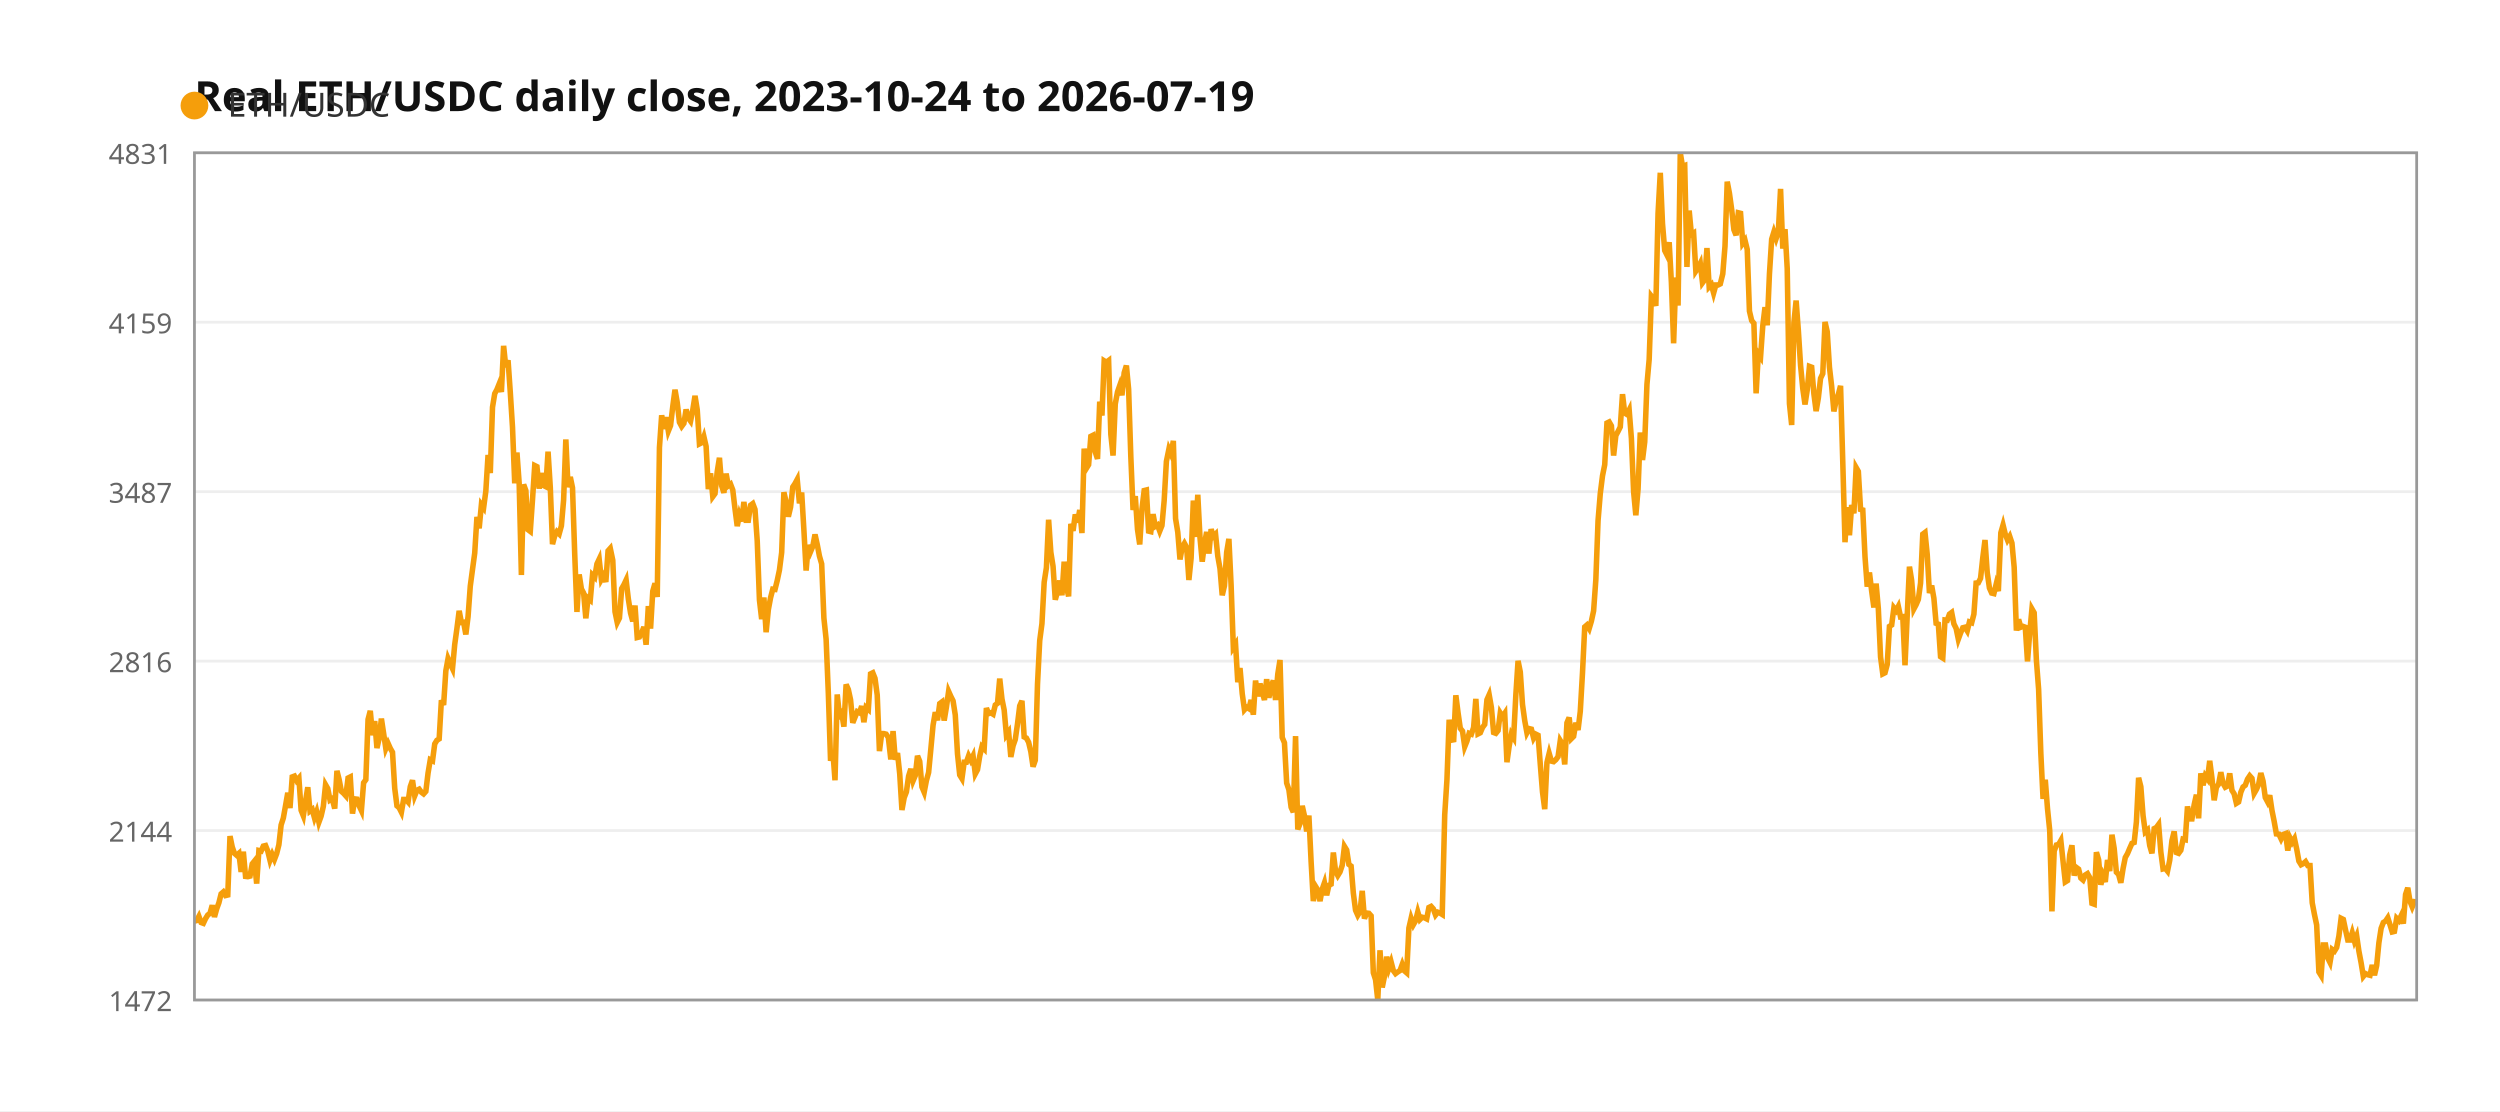
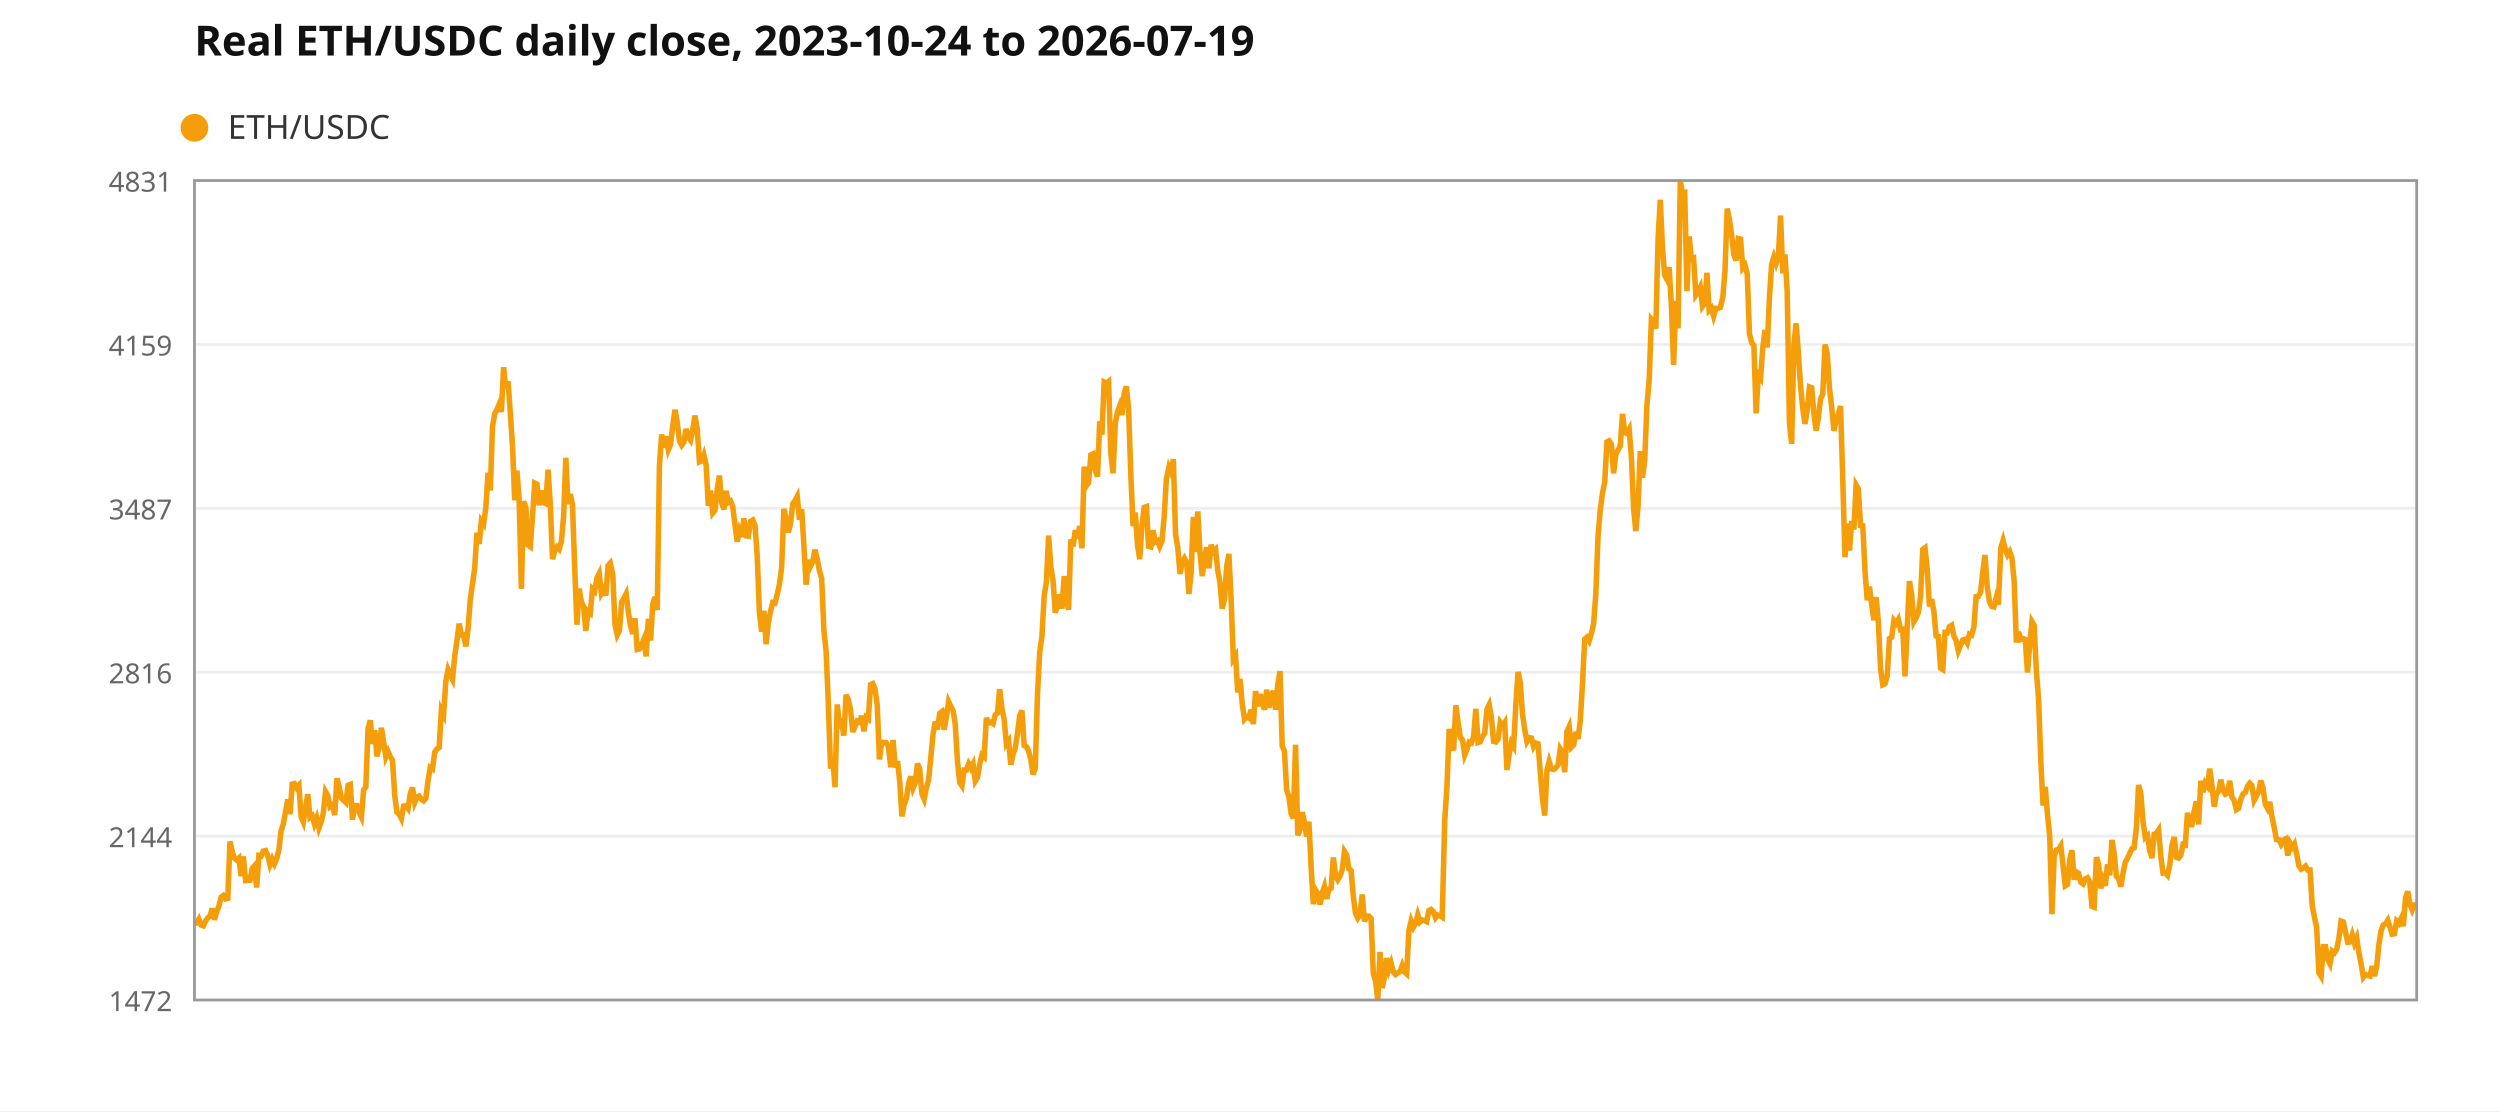
- <svg xmlns="http://www.w3.org/2000/svg" viewBox="0 0 900 400" font-family="sans-serif">
+ <svg xmlns="http://www.w3.org/2000/svg" width="900" height="400" viewBox="0 0 900 400" font-family="sans-serif">
  <rect width="900" height="400" fill="#ffffff" />
-   <text x="70" y="40" font-size="15" font-weight="bold" fill="#111">Real ETH/USDC daily close, 2023-10-24 to 2026-07-19</text>
-   <circle cx="70" cy="38" r="5" fill="#f59e0b" />
-   <text x="82" y="42" font-size="12" font-family="sans-serif" fill="#333">ETH/USDC</text>
+   <text x="70" y="20" font-size="15" font-weight="bold" fill="#111">Real ETH/USDC daily close, 2023-10-24 to 2026-07-19</text>
+   <circle cx="70" cy="46" r="5" fill="#f59e0b" />
+   <text x="82" y="50" font-size="12" font-family="sans-serif" fill="#333">ETH/USDC</text>
  <line x1="70" y1="360.0" x2="870" y2="360.0" stroke="#eee" stroke-width="1" />
  <text x="62" y="364.0" font-size="10" text-anchor="end" font-family="sans-serif" fill="#666">1472</text>
-   <line x1="70" y1="299.0" x2="870" y2="299.0" stroke="#eee" stroke-width="1" />
-   <text x="62" y="303.0" font-size="10" text-anchor="end" font-family="sans-serif" fill="#666">2144</text>
-   <line x1="70" y1="238.0" x2="870" y2="238.0" stroke="#eee" stroke-width="1" />
-   <text x="62" y="242.0" font-size="10" text-anchor="end" font-family="sans-serif" fill="#666">2816</text>
-   <line x1="70" y1="177.0" x2="870" y2="177.0" stroke="#eee" stroke-width="1" />
-   <text x="62" y="181.0" font-size="10" text-anchor="end" font-family="sans-serif" fill="#666">3487</text>
-   <line x1="70" y1="116.0" x2="870" y2="116.0" stroke="#eee" stroke-width="1" />
-   <text x="62" y="120.0" font-size="10" text-anchor="end" font-family="sans-serif" fill="#666">4159</text>
-   <line x1="70" y1="55.0" x2="870" y2="55.0" stroke="#eee" stroke-width="1" />
-   <text x="62" y="59.0" font-size="10" text-anchor="end" font-family="sans-serif" fill="#666">4831</text>
-   <path d="M70.0,331.6 L70.8,331.4 L71.6,329.9 L72.4,332.1 L73.2,332.4 L74.0,330.7 L74.8,329.4 L75.6,328.8 L76.4,325.9 L77.2,330.1 L78.0,327.2 L78.8,325.0 L79.6,321.8 L80.4,321.1 L81.2,322.4 L82.0,322.2 L82.8,301.0 L83.6,304.9 L84.4,307.2 L85.2,307.9 L86.0,307.2 L86.8,313.9 L87.6,306.6 L88.4,315.5 L89.2,315.6 L90.0,315.4 L90.8,311.0 L91.6,310.0 L92.4,318.1 L93.2,306.2 L94.0,306.4 L94.8,304.6 L95.6,304.4 L96.4,306.4 L97.2,309.7 L98.0,307.6 L98.8,309.4 L99.6,307.3 L100.4,304.1 L101.2,297.0 L102.0,294.5 L102.8,290.0 L103.6,285.4 L104.4,290.9 L105.2,279.7 L106.0,279.4 L106.8,281.0 L107.6,280.1 L108.4,291.7 L109.2,293.7 L110.0,288.4 L110.8,283.4 L111.6,292.0 L112.4,291.4 L113.2,294.4 L114.0,292.2 L114.8,296.0 L115.6,293.8 L116.4,290.3 L117.2,282.5 L118.0,283.9 L118.8,288.0 L119.6,287.5 L120.5,291.1 L121.3,277.5 L122.1,280.7 L122.9,284.9 L123.7,285.6 L124.5,286.5 L125.3,280.1 L126.1,279.7 L126.9,292.9 L127.7,287.6 L128.5,287.7 L129.3,290.1 L130.1,291.8 L130.9,281.8 L131.7,280.7 L132.5,259.0 L133.3,255.9 L134.1,264.7 L134.9,259.6 L135.7,269.3 L136.5,265.8 L137.3,258.7 L138.1,264.0 L138.9,269.5 L139.7,267.6 L140.5,269.4 L141.3,270.8 L142.1,283.8 L142.9,290.1 L143.7,290.8 L144.5,292.4 L145.3,287.8 L146.1,287.8 L146.9,288.7 L147.7,283.2 L148.5,280.9 L149.3,286.5 L150.1,284.5 L150.9,284.1 L151.7,285.2 L152.5,285.8 L153.3,284.9 L154.1,278.3 L154.9,273.5 L155.7,273.9 L156.5,267.8 L157.3,266.5 L158.1,266.0 L158.9,252.1 L159.7,253.8 L160.5,241.5 L161.3,237.1 L162.1,239.0 L162.9,240.7 L163.7,232.0 L164.5,226.2 L165.3,219.9 L166.1,224.1 L166.9,224.0 L167.7,228.4 L168.5,222.0 L169.3,211.0 L170.1,205.0 L170.9,199.1 L171.7,186.1 L172.5,190.2 L173.3,181.7 L174.1,182.8 L174.9,176.8 L175.7,163.8 L176.5,170.3 L177.3,146.6 L178.1,141.7 L178.9,140.2 L179.7,138.2 L180.5,141.1 L181.3,124.5 L182.1,132.2 L182.9,129.7 L183.7,141.2 L184.5,153.8 L185.3,174.0 L186.1,162.9 L186.9,174.0 L187.7,207.0 L188.5,174.4 L189.3,176.6 L190.1,190.7 L190.9,191.3 L191.7,179.9 L192.5,167.6 L193.3,168.0 L194.1,175.9 L194.9,170.3 L195.7,174.8 L196.5,175.2 L197.3,162.6 L198.1,175.4 L198.9,195.9 L199.7,192.9 L200.5,191.4 L201.3,192.2 L202.1,189.3 L202.9,180.0 L203.7,158.2 L204.5,175.4 L205.3,171.7 L206.1,175.6 L206.9,199.5 L207.7,220.3 L208.5,206.8 L209.3,212.0 L210.1,213.5 L210.9,222.6 L211.7,215.3 L212.5,216.0 L213.3,207.0 L214.1,207.8 L214.9,203.0 L215.7,201.3 L216.5,208.6 L217.3,207.2 L218.1,209.5 L218.9,198.3 L219.7,197.4 L220.6,201.7 L221.4,220.2 L222.2,224.1 L223.0,222.5 L223.8,211.9 L224.6,210.5 L225.4,208.8 L226.2,215.6 L227.0,220.7 L227.8,223.7 L228.6,218.0 L229.4,229.5 L230.2,229.3 L231.0,227.8 L231.8,225.7 L232.6,232.1 L233.4,218.2 L234.2,226.3 L235.0,212.8 L235.8,210.0 L236.6,214.9 L237.4,161.1 L238.2,149.5 L239.0,154.4 L239.8,150.2 L240.6,155.2 L241.4,153.2 L242.2,146.3 L243.0,140.3 L243.8,144.9 L244.6,152.0 L245.4,153.5 L246.2,152.4 L247.0,147.4 L247.8,150.5 L248.6,151.6 L249.4,147.6 L250.2,142.5 L251.0,147.5 L251.8,159.8 L252.6,159.4 L253.4,157.2 L254.2,160.7 L255.0,176.1 L255.8,170.4 L256.6,178.8 L257.4,177.7 L258.2,169.8 L259.0,164.8 L259.8,174.9 L260.6,177.4 L261.4,170.5 L262.2,174.9 L263.0,174.3 L263.8,176.4 L264.6,183.2 L265.4,189.4 L266.2,185.4 L267.0,187.7 L267.8,180.7 L268.6,187.3 L269.4,187.3 L270.2,181.9 L271.0,181.3 L271.8,183.4 L272.6,194.7 L273.4,216.0 L274.2,222.9 L275.0,215.1 L275.8,227.6 L276.6,219.5 L277.4,215.2 L278.2,212.1 L279.0,212.2 L279.8,209.0 L280.6,205.2 L281.4,198.9 L282.2,177.2 L283.0,180.7 L283.8,186.0 L284.6,182.6 L285.4,175.3 L286.2,174.1 L287.0,172.6 L287.8,181.2 L288.6,177.3 L289.4,190.8 L290.2,205.4 L291.0,196.2 L291.8,198.6 L292.6,196.7 L293.4,192.4 L294.2,196.0 L295.0,200.2 L295.8,203.0 L296.6,222.5 L297.4,230.1 L298.2,249.6 L299.0,273.9 L299.8,270.1 L300.6,280.9 L301.4,250.0 L302.2,257.6 L303.0,256.6 L303.8,261.6 L304.6,246.4 L305.4,248.2 L306.2,251.9 L307.0,260.2 L307.8,258.2 L308.6,256.2 L309.4,256.6 L310.2,254.2 L311.0,260.0 L311.8,254.7 L312.6,255.4 L313.4,242.6 L314.2,242.2 L315.0,244.2 L315.8,250.2 L316.6,270.4 L317.4,264.1 L318.2,264.1 L319.0,264.3 L319.8,265.5 L320.7,273.4 L321.5,263.2 L322.3,273.5 L323.1,271.1 L323.9,278.6 L324.7,291.6 L325.5,287.2 L326.3,285.1 L327.1,279.4 L327.9,276.8 L328.7,281.1 L329.5,279.2 L330.3,272.1 L331.1,274.1 L331.9,283.3 L332.7,285.2 L333.5,281.0 L334.3,278.1 L335.1,269.7 L335.9,261.1 L336.7,256.4 L337.5,259.3 L338.3,253.3 L339.1,252.7 L339.9,259.4 L340.7,254.6 L341.5,248.9 L342.3,250.7 L343.1,252.3 L343.9,257.4 L344.7,271.4 L345.5,279.0 L346.3,280.3 L347.1,274.4 L347.9,274.4 L348.7,272.1 L349.5,273.7 L350.3,272.1 L351.1,278.6 L351.9,277.1 L352.7,272.2 L353.5,268.8 L354.3,269.6 L355.1,254.9 L355.9,256.9 L356.7,256.6 L357.5,257.1 L358.3,253.8 L359.1,253.2 L359.9,244.3 L360.7,251.6 L361.5,255.6 L362.3,264.6 L363.1,263.5 L363.9,272.5 L364.7,268.5 L365.5,266.2 L366.3,260.6 L367.1,254.1 L367.9,252.3 L368.7,265.3 L369.5,265.7 L370.3,267.2 L371.1,270.6 L371.9,276.0 L372.7,273.7 L373.5,246.3 L374.3,230.6 L375.1,224.5 L375.9,209.6 L376.7,204.4 L377.5,187.1 L378.3,198.8 L379.1,203.9 L379.9,215.9 L380.7,213.0 L381.5,209.0 L382.3,214.3 L383.1,202.2 L383.9,211.1 L384.7,214.7 L385.5,188.6 L386.3,191.1 L387.1,185.2 L387.9,188.1 L388.7,183.6 L389.5,191.9 L390.3,161.5 L391.1,168.6 L391.9,167.3 L392.7,157.1 L393.5,156.7 L394.3,162.7 L395.1,165.2 L395.9,144.6 L396.7,149.6 L397.5,129.9 L398.3,130.4 L399.1,129.8 L399.9,156.4 L400.7,164.0 L401.5,145.4 L402.3,141.1 L403.1,138.8 L403.9,142.3 L404.7,134.2 L405.5,131.6 L406.3,140.1 L407.1,164.5 L407.9,183.6 L408.7,178.6 L409.5,190.6 L410.3,196.0 L411.1,183.3 L411.9,176.6 L412.7,176.4 L413.5,191.2 L414.3,191.4 L415.1,185.1 L415.9,189.5 L416.7,189.0 L417.5,191.2 L418.3,189.2 L419.1,180.2 L419.9,166.1 L420.8,161.7 L421.6,163.5 L422.4,158.7 L423.2,186.7 L424.0,191.6 L424.8,201.4 L425.6,197.0 L426.4,195.6 L427.2,197.1 L428.0,208.8 L428.8,200.9 L429.6,180.2 L430.4,193.3 L431.2,178.1 L432.0,193.6 L432.8,202.2 L433.6,195.8 L434.4,191.5 L435.2,199.3 L436.0,190.5 L436.8,193.1 L437.6,192.3 L438.4,200.2 L439.2,204.7 L440.0,214.3 L440.8,210.9 L441.6,198.8 L442.4,194.0 L443.2,210.7 L444.0,233.1 L444.8,231.9 L445.6,245.6 L446.4,240.5 L447.2,249.7 L448.0,255.5 L448.8,254.6 L449.6,255.1 L450.4,252.0 L451.2,257.3 L452.0,245.0 L452.8,250.7 L453.6,246.1 L454.4,249.1 L455.2,252.0 L456.0,244.5 L456.8,251.2 L457.6,247.1 L458.4,245.0 L459.2,252.0 L460.0,242.7 L460.8,237.6 L461.6,265.5 L462.4,267.4 L463.2,281.9 L464.0,284.3 L464.8,290.6 L465.6,292.4 L466.4,265.0 L467.2,298.6 L468.0,296.5 L468.8,290.1 L469.6,293.7 L470.4,299.3 L471.2,293.6 L472.0,310.2 L472.8,324.4 L473.6,319.1 L474.4,320.4 L475.2,324.4 L476.0,320.1 L476.8,317.8 L477.6,322.3 L478.4,318.7 L479.2,318.3 L480.0,306.9 L480.8,313.6 L481.6,315.2 L482.4,313.9 L483.2,311.5 L484.0,304.7 L484.8,306.0 L485.6,311.2 L486.4,311.8 L487.2,321.5 L488.0,327.7 L488.8,329.5 L489.6,328.2 L490.4,320.7 L491.2,330.7 L492.0,328.7 L492.8,328.8 L493.6,329.7 L494.4,350.2 L495.2,352.7 L496.0,360.0 L496.8,342.1 L497.6,355.5 L498.4,351.5 L499.2,344.4 L500.0,348.6 L500.8,346.3 L501.6,349.4 L502.4,350.5 L503.2,349.9 L504.0,349.4 L504.8,347.2 L505.6,349.5 L506.4,350.2 L507.2,334.1 L508.0,330.6 L508.8,332.9 L509.6,331.5 L510.4,328.3 L511.2,331.0 L512.0,330.2 L512.8,330.4 L513.6,330.8 L514.4,326.7 L515.2,326.3 L516.0,327.2 L516.8,329.4 L517.6,328.4 L518.4,328.7 L519.2,329.2 L520.1,293.3 L520.9,280.7 L521.7,259.1 L522.5,265.3 L523.3,267.1 L524.1,250.3 L524.9,256.6 L525.7,262.2 L526.5,263.2 L527.3,268.8 L528.1,266.8 L528.9,264.0 L529.7,264.3 L530.5,261.9 L531.3,251.6 L532.1,264.2 L532.9,263.8 L533.7,261.9 L534.5,260.8 L535.3,251.9 L536.1,250.1 L536.9,254.7 L537.7,263.7 L538.5,264.0 L539.3,263.0 L540.1,256.7 L540.9,258.0 L541.7,256.8 L542.5,274.4 L543.3,268.6 L544.1,264.3 L544.9,265.6 L545.7,250.2 L546.5,237.9 L547.3,241.9 L548.1,253.6 L548.9,259.4 L549.7,263.8 L550.5,262.3 L551.3,262.5 L552.1,265.7 L552.9,264.3 L553.7,264.7 L554.5,275.1 L555.3,285.1 L556.1,291.3 L556.9,274.5 L557.7,271.2 L558.5,274.0 L559.3,274.2 L560.1,273.5 L560.9,272.4 L561.7,266.6 L562.5,267.9 L563.3,275.2 L564.1,260.2 L564.9,258.3 L565.7,265.9 L566.5,265.1 L567.3,260.2 L568.1,262.8 L568.9,256.1 L569.7,242.2 L570.5,225.7 L571.3,225.0 L572.1,226.3 L572.9,223.6 L573.7,219.9 L574.5,208.7 L575.3,187.4 L576.1,177.7 L576.9,171.3 L577.7,167.3 L578.5,152.3 L579.3,151.9 L580.1,153.3 L580.9,164.0 L581.7,156.8 L582.5,155.3 L583.3,153.7 L584.1,141.9 L584.9,148.7 L585.7,149.2 L586.5,147.6 L587.3,157.8 L588.1,177.0 L588.9,185.5 L589.7,176.1 L590.5,155.7 L591.3,165.6 L592.1,159.1 L592.9,138.4 L593.7,129.4 L594.5,106.6 L595.3,107.6 L596.1,110.1 L596.9,76.8 L597.7,62.2 L598.5,80.5 L599.3,90.2 L600.1,91.8 L600.9,87.2 L601.7,101.7 L602.5,123.6 L603.3,99.9 L604.1,110.0 L604.9,55.0 L605.7,59.9 L606.5,59.6 L607.3,96.1 L608.1,75.8 L608.9,84.4 L609.7,83.9 L610.5,97.6 L611.3,96.4 L612.1,94.8 L612.9,101.8 L613.7,100.7 L614.5,89.3 L615.3,103.3 L616.1,102.5 L616.9,105.5 L617.7,102.6 L618.5,102.6 L619.3,102.2 L620.2,98.6 L621.0,88.6 L621.8,65.4 L622.6,69.6 L623.4,75.4 L624.2,82.7 L625.0,84.7 L625.8,76.6 L626.6,76.8 L627.4,87.6 L628.2,86.5 L629.0,89.8 L629.8,112.0 L630.6,115.4 L631.4,116.4 L632.2,141.6 L633.0,127.3 L633.8,128.5 L634.6,117.3 L635.4,110.6 L636.2,117.1 L637.0,98.6 L637.8,86.1 L638.6,83.5 L639.4,85.9 L640.2,83.5 L641.0,68.0 L641.8,89.5 L642.6,82.5 L643.4,96.7 L644.2,145.3 L645.0,153.0 L645.8,116.2 L646.6,108.2 L647.4,118.9 L648.2,131.5 L649.0,139.9 L649.8,145.6 L650.6,140.4 L651.4,131.9 L652.2,132.2 L653.0,141.8 L653.8,148.0 L654.6,143.3 L655.4,136.2 L656.2,134.5 L657.0,115.9 L657.8,119.4 L658.6,132.2 L659.4,139.1 L660.2,148.1 L661.0,144.3 L661.8,142.0 L662.6,138.9 L663.4,166.4 L664.2,195.2 L665.0,182.6 L665.8,192.7 L666.6,181.8 L667.4,184.8 L668.2,168.3 L669.0,169.7 L669.8,183.4 L670.6,183.6 L671.4,200.4 L672.2,211.2 L673.0,206.1 L673.8,212.8 L674.6,218.7 L675.4,210.1 L676.2,219.1 L677.0,236.5 L677.8,242.6 L678.6,242.2 L679.4,239.2 L680.2,225.5 L681.0,225.0 L681.8,218.8 L682.6,219.8 L683.4,218.3 L684.2,222.1 L685.0,222.0 L685.8,239.5 L686.6,221.5 L687.4,204.0 L688.2,209.0 L689.0,219.2 L689.8,217.7 L690.6,215.8 L691.4,209.9 L692.2,192.3 L693.0,191.7 L693.8,199.6 L694.6,213.5 L695.4,210.8 L696.2,215.4 L697.0,224.4 L697.8,224.7 L698.6,236.4 L699.4,236.9 L700.2,223.2 L701.0,223.3 L701.8,221.1 L702.6,220.5 L703.4,224.6 L704.2,226.2 L705.0,230.1 L705.8,227.9 L706.6,226.0 L707.4,225.8 L708.2,227.1 L709.0,223.9 L709.8,224.2 L710.6,221.1 L711.4,209.9 L712.2,209.8 L713.0,208.2 L713.8,200.8 L714.6,194.4 L715.4,206.1 L716.2,211.7 L717.0,213.5 L717.8,213.7 L718.6,210.4 L719.4,212.8 L720.3,191.8 L721.1,189.0 L721.9,192.3 L722.7,194.4 L723.5,193.1 L724.3,195.5 L725.1,204.2 L725.9,227.0 L726.7,223.0 L727.5,225.8 L728.3,225.5 L729.1,225.8 L729.9,238.1 L730.7,227.8 L731.5,219.2 L732.3,220.6 L733.1,237.7 L733.9,248.1 L734.7,271.2 L735.5,287.6 L736.3,280.7 L737.1,291.1 L737.9,299.0 L738.7,328.1 L739.5,306.4 L740.3,304.2 L741.1,304.0 L741.9,302.6 L742.7,310.1 L743.5,317.5 L744.3,317.0 L745.1,307.7 L745.9,304.3 L746.7,315.2 L747.5,312.3 L748.3,312.9 L749.1,316.1 L749.9,316.8 L750.7,315.0 L751.5,314.5 L752.3,315.9 L753.1,325.2 L753.9,325.5 L754.7,306.8 L755.5,309.5 L756.3,318.5 L757.1,315.3 L757.9,317.5 L758.7,309.6 L759.5,313.6 L760.3,300.5 L761.1,305.4 L761.9,314.0 L762.7,314.8 L763.5,317.8 L764.3,312.7 L765.1,308.7 L765.9,307.3 L766.7,305.4 L767.5,303.6 L768.3,303.3 L769.1,295.9 L769.9,280.0 L770.7,283.2 L771.5,293.6 L772.3,299.5 L773.1,298.8 L773.9,304.4 L774.7,307.2 L775.5,298.3 L776.3,297.9 L777.1,296.8 L777.9,306.7 L778.7,312.8 L779.5,312.6 L780.3,313.6 L781.1,309.7 L781.9,302.6 L782.7,299.3 L783.5,306.9 L784.3,307.2 L785.1,306.1 L785.9,302.1 L786.7,302.3 L787.5,290.3 L788.3,294.8 L789.1,294.8 L789.9,289.7 L790.7,286.1 L791.5,294.6 L792.3,278.4 L793.1,282.7 L793.9,279.3 L794.7,280.4 L795.5,273.9 L796.3,280.1 L797.1,288.1 L797.9,283.4 L798.7,282.3 L799.5,278.0 L800.3,282.0 L801.1,283.4 L801.9,283.0 L802.7,278.4 L803.5,284.5 L804.3,285.8 L805.1,289.2 L805.9,288.7 L806.7,285.2 L807.5,283.3 L808.3,282.7 L809.1,280.5 L809.9,279.3 L810.7,280.2 L811.5,285.6 L812.3,284.2 L813.1,282.4 L813.9,278.3 L814.7,281.2 L815.5,287.1 L816.3,288.6 L817.1,286.3 L817.9,291.7 L818.7,295.7 L819.5,300.2 L820.4,300.3 L821.2,302.0 L822.0,300.4 L822.8,300.1 L823.6,306.2 L824.4,301.6 L825.2,303.2 L826.0,301.9 L826.8,305.6 L827.6,310.0 L828.4,311.3 L829.2,310.9 L830.0,310.2 L830.8,311.6 L831.6,311.6 L832.4,325.0 L833.2,329.2 L834.0,333.0 L834.8,349.9 L835.6,351.2 L836.4,340.2 L837.2,340.2 L838.0,344.9 L838.8,346.5 L839.6,341.8 L840.4,342.4 L841.2,341.1 L842.0,337.0 L842.8,330.6 L843.6,331.0 L844.4,334.8 L845.2,338.4 L846.0,338.4 L846.8,335.8 L847.6,338.8 L848.4,336.9 L849.2,342.4 L850.0,346.6 L850.8,351.5 L851.6,350.5 L852.4,350.9 L853.2,351.1 L854.0,347.4 L854.8,351.1 L855.6,347.6 L856.4,339.4 L857.2,334.2 L858.0,332.1 L858.8,331.6 L859.6,330.4 L860.4,332.9 L861.2,335.5 L862.0,335.3 L862.8,330.6 L863.6,331.4 L864.4,329.7 L865.2,332.5 L866.0,322.0 L866.8,319.6 L867.6,324.5 L868.4,326.5 L869.2,324.6 L870.0,324.7" fill="none" stroke="#f59e0b" stroke-width="2" />
-   <rect x="70" y="55" width="800" height="305" fill="none" stroke="#999" stroke-width="1" />
+   <line x1="70" y1="301.0" x2="870" y2="301.0" stroke="#eee" stroke-width="1" />
+   <text x="62" y="305.0" font-size="10" text-anchor="end" font-family="sans-serif" fill="#666">2144</text>
+   <line x1="70" y1="242.0" x2="870" y2="242.0" stroke="#eee" stroke-width="1" />
+   <text x="62" y="246.0" font-size="10" text-anchor="end" font-family="sans-serif" fill="#666">2816</text>
+   <line x1="70" y1="183.0" x2="870" y2="183.0" stroke="#eee" stroke-width="1" />
+   <text x="62" y="187.0" font-size="10" text-anchor="end" font-family="sans-serif" fill="#666">3487</text>
+   <line x1="70" y1="124.0" x2="870" y2="124.0" stroke="#eee" stroke-width="1" />
+   <text x="62" y="128.0" font-size="10" text-anchor="end" font-family="sans-serif" fill="#666">4159</text>
+   <line x1="70" y1="65.0" x2="870" y2="65.0" stroke="#eee" stroke-width="1" />
+   <text x="62" y="69.0" font-size="10" text-anchor="end" font-family="sans-serif" fill="#666">4831</text>
+   <path d="M70.0,332.6 L70.8,332.3 L71.6,330.9 L72.4,333.0 L73.2,333.3 L74.0,331.6 L74.8,330.4 L75.6,329.8 L76.4,327.0 L77.2,331.1 L78.0,328.3 L78.8,326.2 L79.6,323.0 L80.4,322.4 L81.2,323.6 L82.0,323.4 L82.8,302.9 L83.6,306.7 L84.4,308.9 L85.2,309.6 L86.0,308.9 L86.8,315.4 L87.6,308.3 L88.4,317.0 L89.2,317.0 L90.0,316.9 L90.8,312.6 L91.6,311.7 L92.4,319.5 L93.2,308.0 L94.0,308.2 L94.8,306.4 L95.6,306.2 L96.4,308.1 L97.2,311.3 L98.0,309.3 L98.8,311.0 L99.6,309.1 L100.4,305.9 L101.2,299.1 L102.0,296.6 L102.8,292.3 L103.6,287.8 L104.4,293.1 L105.2,282.3 L106.0,282.1 L106.8,283.6 L107.6,282.7 L108.4,294.0 L109.2,295.9 L110.0,290.8 L110.8,285.9 L111.6,294.3 L112.4,293.7 L113.2,296.6 L114.0,294.5 L114.8,298.1 L115.6,295.9 L116.4,292.6 L117.2,285.0 L118.0,286.4 L118.8,290.4 L119.6,289.8 L120.5,293.4 L121.3,280.2 L122.1,283.3 L122.9,287.3 L123.7,288.1 L124.5,288.9 L125.3,282.7 L126.1,282.4 L126.9,295.1 L127.7,290.0 L128.5,290.0 L129.3,292.4 L130.1,294.1 L130.9,284.4 L131.7,283.3 L132.5,262.3 L133.3,259.3 L134.1,267.8 L134.9,262.9 L135.7,272.3 L136.5,268.8 L137.3,262.0 L138.1,267.1 L138.9,272.5 L139.7,270.6 L140.5,272.4 L141.3,273.7 L142.1,286.3 L142.9,292.4 L143.7,293.1 L144.5,294.7 L145.3,290.2 L146.1,290.1 L146.9,291.1 L147.7,285.7 L148.5,283.5 L149.3,288.9 L150.1,287.0 L150.9,286.6 L151.7,287.7 L152.5,288.3 L153.3,287.4 L154.1,281.0 L154.9,276.3 L155.7,276.8 L156.5,270.8 L157.3,269.6 L158.1,269.1 L158.9,255.7 L159.7,257.3 L160.5,245.3 L161.3,241.1 L162.1,243.0 L162.9,244.6 L163.7,236.2 L164.5,230.6 L165.3,224.5 L166.1,228.6 L166.9,228.5 L167.7,232.7 L168.5,226.5 L169.3,215.9 L170.1,210.1 L170.9,204.4 L171.7,191.8 L172.5,195.8 L173.3,187.5 L174.1,188.6 L174.9,182.8 L175.7,170.2 L176.5,176.6 L177.3,153.6 L178.1,148.9 L178.9,147.4 L179.7,145.5 L180.5,148.3 L181.3,132.2 L182.1,139.7 L182.9,137.3 L183.7,148.4 L184.5,160.6 L185.3,180.1 L186.1,169.4 L186.9,180.1 L187.7,212.0 L188.5,180.5 L189.3,182.6 L190.1,196.2 L190.9,196.8 L191.7,185.8 L192.5,173.9 L193.3,174.3 L194.1,181.9 L194.9,176.6 L195.7,180.9 L196.5,181.3 L197.3,169.1 L198.1,181.4 L198.9,201.3 L199.7,198.4 L200.5,196.9 L201.3,197.7 L202.1,194.9 L202.9,185.9 L203.7,164.8 L204.5,181.5 L205.3,177.9 L206.1,181.7 L206.9,204.7 L207.7,224.9 L208.5,211.9 L209.3,216.8 L210.1,218.3 L210.9,227.1 L211.7,220.0 L212.5,220.7 L213.3,212.0 L214.1,212.8 L214.9,208.1 L215.7,206.5 L216.5,213.6 L217.3,212.2 L218.1,214.4 L218.9,203.6 L219.7,202.7 L220.6,206.9 L221.4,224.8 L222.2,228.6 L223.0,227.0 L223.8,216.7 L224.6,215.4 L225.4,213.8 L226.2,220.3 L227.0,225.3 L227.8,228.2 L228.6,222.6 L229.4,233.8 L230.2,233.6 L231.0,232.1 L231.8,230.1 L232.6,236.3 L233.4,222.8 L234.2,230.6 L235.0,217.6 L235.8,214.9 L236.6,219.6 L237.4,167.6 L238.2,156.4 L239.0,161.1 L239.8,157.1 L240.6,161.9 L241.4,160.0 L242.2,153.3 L243.0,147.5 L243.8,152.0 L244.6,158.8 L245.4,160.3 L246.2,159.2 L247.0,154.4 L247.8,157.4 L248.6,158.5 L249.4,154.6 L250.2,149.6 L251.0,154.5 L251.8,166.3 L252.6,166.0 L253.4,163.8 L254.2,167.3 L255.0,182.1 L255.8,176.6 L256.6,184.7 L257.4,183.7 L258.2,176.1 L259.0,171.2 L259.8,181.0 L260.6,183.4 L261.4,176.7 L262.2,180.9 L263.0,180.4 L263.8,182.4 L264.6,189.0 L265.4,195.0 L266.2,191.1 L267.0,193.3 L267.8,186.6 L268.6,192.9 L269.4,193.0 L270.2,187.7 L271.0,187.2 L271.8,189.2 L272.6,200.1 L273.4,220.7 L274.2,227.4 L275.0,219.9 L275.8,231.9 L276.6,224.1 L277.4,220.0 L278.2,216.9 L279.0,217.1 L279.8,214.0 L280.6,210.3 L281.4,204.2 L282.2,183.2 L283.0,186.6 L283.8,191.7 L284.6,188.4 L285.4,181.4 L286.2,180.2 L287.0,178.7 L287.8,187.1 L288.6,183.3 L289.4,196.3 L290.2,210.5 L291.0,201.6 L291.8,203.8 L292.6,202.1 L293.4,197.9 L294.2,201.3 L295.0,205.5 L295.8,208.2 L296.6,227.0 L297.4,234.4 L298.2,253.2 L299.0,276.7 L299.8,273.0 L300.6,283.4 L301.4,253.6 L302.2,260.9 L303.0,260.0 L303.8,264.8 L304.6,250.1 L305.4,251.9 L306.2,255.5 L307.0,263.5 L307.8,261.5 L308.6,259.6 L309.4,260.0 L310.2,257.7 L311.0,263.3 L311.8,258.2 L312.6,258.8 L313.4,246.5 L314.2,246.1 L315.0,248.0 L315.8,253.8 L316.6,273.4 L317.4,267.2 L318.2,267.3 L319.0,267.4 L319.8,268.6 L320.7,276.2 L321.5,266.4 L322.3,276.3 L323.1,274.0 L323.9,281.3 L324.7,293.9 L325.5,289.6 L326.3,287.5 L327.1,282.0 L327.9,279.5 L328.7,283.7 L329.5,281.8 L330.3,274.9 L331.1,276.9 L331.9,285.8 L332.7,287.7 L333.5,283.6 L334.3,280.7 L335.1,272.7 L335.9,264.3 L336.7,259.8 L337.5,262.6 L338.3,256.8 L339.1,256.2 L339.9,262.7 L340.7,258.1 L341.5,252.6 L342.3,254.3 L343.1,255.8 L343.9,260.8 L344.7,274.3 L345.5,281.7 L346.3,282.9 L347.1,277.2 L347.9,277.2 L348.7,275.0 L349.5,276.5 L350.3,275.0 L351.1,281.2 L351.9,279.9 L352.7,275.1 L353.5,271.8 L354.3,272.5 L355.1,258.4 L355.9,260.3 L356.7,260.0 L357.5,260.5 L358.3,257.3 L359.1,256.7 L359.9,248.1 L360.7,255.2 L361.5,259.0 L362.3,267.8 L363.1,266.7 L363.9,275.3 L364.7,271.5 L365.5,269.3 L366.3,263.9 L367.1,257.6 L367.9,255.8 L368.7,268.4 L369.5,268.8 L370.3,270.3 L371.1,273.5 L371.9,278.8 L372.7,276.5 L373.5,250.0 L374.3,234.8 L375.1,229.0 L375.9,214.6 L376.7,209.5 L377.5,192.8 L378.3,204.1 L379.1,209.0 L379.9,220.6 L380.7,217.8 L381.5,214.0 L382.3,219.1 L383.1,207.4 L383.9,216.0 L384.7,219.5 L385.5,194.2 L386.3,196.7 L387.1,190.9 L387.9,193.8 L388.7,189.4 L389.5,197.4 L390.3,168.0 L391.1,174.9 L391.9,173.7 L392.7,163.8 L393.5,163.4 L394.3,169.2 L395.1,171.6 L395.9,151.7 L396.7,156.5 L397.5,137.5 L398.3,137.9 L399.1,137.3 L399.9,163.1 L400.7,170.4 L401.5,152.5 L402.3,148.3 L403.1,146.1 L403.9,149.4 L404.7,141.6 L405.5,139.1 L406.3,147.3 L407.1,170.9 L407.9,189.4 L408.7,184.5 L409.5,196.2 L410.3,201.3 L411.1,189.1 L411.9,182.7 L412.7,182.4 L413.5,196.7 L414.3,196.9 L415.1,190.9 L415.9,195.1 L416.7,194.6 L417.5,196.7 L418.3,194.8 L419.1,186.1 L419.9,172.4 L420.8,168.2 L421.6,170.0 L422.4,165.3 L423.2,192.4 L424.0,197.1 L424.8,206.6 L425.6,202.4 L426.4,201.0 L427.2,202.5 L428.0,213.8 L428.8,206.1 L429.6,186.1 L430.4,198.7 L431.2,184.1 L432.0,199.1 L432.8,207.4 L433.6,201.2 L434.4,197.0 L435.2,204.6 L436.0,196.1 L436.8,198.6 L437.6,197.8 L438.4,205.4 L439.2,209.8 L440.0,219.1 L440.8,215.8 L441.6,204.0 L442.4,199.4 L443.2,215.6 L444.0,237.3 L444.8,236.1 L445.6,249.3 L446.4,244.4 L447.2,253.3 L448.0,258.9 L448.8,258.0 L449.6,258.5 L450.4,255.5 L451.2,260.7 L452.0,248.8 L452.8,254.3 L453.6,249.9 L454.4,252.7 L455.2,255.5 L456.0,248.3 L456.8,254.8 L457.6,250.8 L458.4,248.7 L459.2,255.5 L460.0,246.5 L460.8,241.6 L461.6,268.6 L462.4,270.4 L463.2,284.4 L464.0,286.8 L464.8,292.8 L465.6,294.6 L466.4,268.1 L467.2,300.7 L468.0,298.6 L468.8,292.4 L469.6,295.9 L470.4,301.2 L471.2,295.8 L472.0,311.9 L472.8,325.5 L473.6,320.4 L474.4,321.7 L475.2,325.6 L476.0,321.4 L476.8,319.1 L477.6,323.6 L478.4,320.1 L479.2,319.7 L480.0,308.7 L480.8,315.2 L481.6,316.7 L482.4,315.4 L483.2,313.1 L484.0,306.5 L484.8,307.8 L485.6,312.8 L486.4,313.4 L487.2,322.8 L488.0,328.8 L488.8,330.5 L489.6,329.3 L490.4,322.0 L491.2,331.7 L492.0,329.8 L492.8,329.8 L493.6,330.7 L494.4,350.6 L495.2,353.0 L496.0,360.0 L496.8,342.7 L497.6,355.7 L498.4,351.8 L499.2,344.9 L500.0,349.0 L500.8,346.7 L501.6,349.8 L502.4,350.8 L503.2,350.2 L504.0,349.8 L504.8,347.6 L505.6,349.9 L506.4,350.6 L507.2,335.0 L508.0,331.6 L508.8,333.8 L509.6,332.4 L510.4,329.3 L511.2,331.9 L512.0,331.2 L512.8,331.4 L513.6,331.8 L514.4,327.8 L515.2,327.4 L516.0,328.2 L516.8,330.4 L517.6,329.4 L518.4,329.7 L519.2,330.2 L520.1,295.5 L520.9,283.3 L521.7,262.4 L522.5,268.4 L523.3,270.1 L524.1,253.9 L524.9,260.0 L525.7,265.4 L526.5,266.4 L527.3,271.8 L528.1,269.8 L528.9,267.2 L529.7,267.5 L530.5,265.1 L531.3,255.2 L532.1,267.3 L532.9,267.0 L533.7,265.1 L534.5,264.0 L535.3,255.4 L536.1,253.7 L536.9,258.2 L537.7,266.9 L538.5,267.1 L539.3,266.1 L540.1,260.1 L540.9,261.3 L541.7,260.1 L542.5,277.2 L543.3,271.6 L544.1,267.4 L544.9,268.7 L545.7,253.8 L546.5,241.9 L547.3,245.8 L548.1,257.1 L548.9,262.7 L549.7,266.9 L550.5,265.5 L551.3,265.7 L552.1,268.8 L552.9,267.5 L553.7,267.8 L554.5,277.9 L555.3,287.6 L556.1,293.6 L556.9,277.3 L557.7,274.1 L558.5,276.8 L559.3,277.0 L560.1,276.4 L560.9,275.3 L561.7,269.6 L562.5,270.9 L563.3,278.0 L564.1,263.4 L564.9,261.6 L565.7,269.0 L566.5,268.2 L567.3,263.5 L568.1,266.0 L568.9,259.5 L569.7,246.0 L570.5,230.1 L571.3,229.4 L572.1,230.7 L572.9,228.1 L573.7,224.5 L574.5,213.7 L575.3,193.0 L576.1,183.6 L576.9,177.5 L577.7,173.6 L578.5,159.1 L579.3,158.7 L580.1,160.0 L580.9,170.4 L581.7,163.5 L582.5,162.0 L583.3,160.5 L584.1,149.0 L584.9,155.6 L585.7,156.1 L586.5,154.6 L587.3,164.4 L588.1,183.0 L588.9,191.2 L589.7,182.1 L590.5,162.4 L591.3,172.0 L592.1,165.7 L592.9,145.7 L593.7,137.0 L594.5,114.9 L595.3,115.8 L596.1,118.3 L596.9,86.1 L597.7,71.9 L598.5,89.6 L599.3,99.1 L600.1,100.6 L600.9,96.2 L601.7,110.2 L602.5,131.4 L603.3,108.4 L604.1,118.2 L604.9,65.0 L605.7,69.7 L606.5,69.4 L607.3,104.8 L608.1,85.1 L608.9,93.4 L609.7,93.0 L610.5,106.2 L611.3,105.0 L612.1,103.4 L612.9,110.3 L613.7,109.2 L614.5,98.2 L615.3,111.7 L616.1,110.9 L616.9,113.8 L617.7,111.0 L618.5,111.0 L619.3,110.7 L620.2,107.1 L621.0,97.5 L621.8,75.1 L622.6,79.1 L623.4,84.7 L624.2,91.8 L625.0,93.8 L625.8,85.9 L626.6,86.1 L627.4,96.5 L628.2,95.5 L629.0,98.6 L629.8,120.1 L630.6,123.4 L631.4,124.3 L632.2,148.8 L633.0,134.9 L633.8,136.1 L634.6,125.3 L635.4,118.8 L636.2,125.1 L637.0,107.1 L637.8,95.1 L638.6,92.5 L639.4,94.9 L640.2,92.6 L641.0,77.6 L641.8,98.4 L642.6,91.6 L643.4,105.3 L644.2,152.3 L645.0,159.8 L645.8,124.2 L646.6,116.4 L647.4,126.8 L648.2,139.0 L649.0,147.1 L649.8,152.6 L650.6,147.6 L651.4,139.3 L652.2,139.6 L653.0,148.9 L653.8,155.0 L654.6,150.4 L655.4,143.6 L656.2,141.9 L657.0,124.0 L657.8,127.3 L658.6,139.7 L659.4,146.4 L660.2,155.1 L661.0,151.4 L661.8,149.1 L662.6,146.2 L663.4,172.8 L664.2,200.6 L665.0,188.5 L665.8,198.2 L666.6,187.6 L667.4,190.6 L668.2,174.6 L669.0,176.0 L669.8,189.2 L670.6,189.3 L671.4,205.6 L672.2,216.1 L673.0,211.2 L673.8,217.6 L674.6,223.3 L675.4,215.0 L676.2,223.7 L677.0,240.6 L677.8,246.5 L678.6,246.1 L679.4,243.2 L680.2,229.9 L681.0,229.4 L681.8,223.4 L682.6,224.4 L683.4,223.0 L684.2,226.7 L685.0,226.5 L685.8,243.5 L686.6,226.0 L687.4,209.2 L688.2,214.0 L689.0,223.8 L689.8,222.4 L690.6,220.5 L691.4,214.8 L692.2,197.8 L693.0,197.2 L693.8,204.9 L694.6,218.3 L695.4,215.7 L696.2,220.1 L697.0,228.9 L697.8,229.1 L698.6,240.5 L699.4,241.0 L700.2,227.7 L701.0,227.8 L701.8,225.6 L702.6,225.1 L703.4,229.0 L704.2,230.6 L705.0,234.3 L705.8,232.3 L706.6,230.4 L707.4,230.2 L708.2,231.5 L709.0,228.3 L709.8,228.6 L710.6,225.7 L711.4,214.8 L712.2,214.7 L713.0,213.2 L713.8,206.0 L714.6,199.8 L715.4,211.2 L716.2,216.6 L717.0,218.3 L717.8,218.5 L718.6,215.3 L719.4,217.7 L720.3,197.3 L721.1,194.6 L721.9,197.8 L722.7,199.8 L723.5,198.6 L724.3,200.9 L725.1,209.3 L725.9,231.3 L726.7,227.5 L727.5,230.2 L728.3,229.9 L729.1,230.2 L729.9,242.1 L730.7,232.1 L731.5,223.8 L732.3,225.2 L733.1,241.7 L733.9,251.8 L734.7,274.1 L735.5,290.0 L736.3,283.3 L737.1,293.3 L737.9,301.0 L738.7,329.1 L739.5,308.2 L740.3,306.0 L741.1,305.8 L741.9,304.5 L742.7,311.7 L743.5,318.9 L744.3,318.4 L745.1,309.4 L745.9,306.1 L746.7,316.7 L747.5,313.9 L748.3,314.4 L749.1,317.6 L749.9,318.2 L750.7,316.4 L751.5,316.0 L752.3,317.4 L753.1,326.3 L753.9,326.6 L754.7,308.6 L755.5,311.2 L756.3,319.8 L757.1,316.7 L757.9,318.9 L758.7,311.2 L759.5,315.1 L760.3,302.4 L761.1,307.2 L761.9,315.5 L762.7,316.3 L763.5,319.2 L764.3,314.2 L765.1,310.4 L765.9,309.0 L766.7,307.2 L767.5,305.5 L768.3,305.2 L769.1,298.0 L769.9,282.6 L770.7,285.7 L771.5,295.8 L772.3,301.5 L773.1,300.8 L773.9,306.2 L774.7,308.9 L775.5,300.3 L776.3,300.0 L777.1,298.8 L777.9,308.4 L778.7,314.3 L779.5,314.2 L780.3,315.1 L781.1,311.4 L781.9,304.5 L782.7,301.3 L783.5,308.6 L784.3,308.9 L785.1,307.9 L785.9,304.0 L786.7,304.2 L787.5,292.6 L788.3,296.9 L789.1,296.9 L789.9,292.0 L790.7,288.5 L791.5,296.8 L792.3,281.1 L793.1,285.2 L793.9,281.9 L794.7,283.0 L795.5,276.7 L796.3,282.8 L797.1,290.4 L797.9,285.9 L798.7,284.8 L799.5,280.7 L800.3,284.5 L801.1,285.9 L801.9,285.5 L802.7,281.1 L803.5,286.9 L804.3,288.2 L805.1,291.5 L805.9,291.0 L806.7,287.7 L807.5,285.8 L808.3,285.3 L809.1,283.1 L809.9,282.0 L810.7,282.8 L811.5,288.1 L812.3,286.6 L813.1,285.0 L813.9,281.0 L814.7,283.8 L815.5,289.5 L816.3,291.0 L817.1,288.7 L817.9,294.0 L818.7,297.8 L819.5,302.2 L820.4,302.3 L821.2,303.9 L822.0,302.4 L822.8,302.0 L823.6,308.0 L824.4,303.5 L825.2,305.0 L826.0,303.8 L826.8,307.4 L827.6,311.7 L828.4,312.9 L829.2,312.5 L830.0,311.8 L830.8,313.2 L831.6,313.2 L832.4,326.1 L833.2,330.2 L834.0,333.9 L834.8,350.2 L835.6,351.5 L836.4,340.8 L837.2,340.8 L838.0,345.4 L838.8,347.0 L839.6,342.4 L840.4,343.0 L841.2,341.7 L842.0,337.8 L842.8,331.6 L843.6,331.9 L844.4,335.7 L845.2,339.2 L846.0,339.1 L846.8,336.6 L847.6,339.5 L848.4,337.6 L849.2,343.0 L850.0,347.0 L850.8,351.8 L851.6,350.8 L852.4,351.2 L853.2,351.4 L854.0,347.8 L854.8,351.4 L855.6,348.0 L856.4,340.1 L857.2,335.0 L858.0,333.0 L858.8,332.6 L859.6,331.3 L860.4,333.8 L861.2,336.3 L862.0,336.1 L862.8,331.6 L863.6,332.4 L864.4,330.7 L865.2,333.4 L866.0,323.2 L866.8,320.9 L867.6,325.6 L868.4,327.6 L869.2,325.8 L870.0,325.8" fill="none" stroke="#f59e0b" stroke-width="2" />
+   <rect x="70" y="65" width="800" height="295" fill="none" stroke="#999" stroke-width="1" />
</svg>
